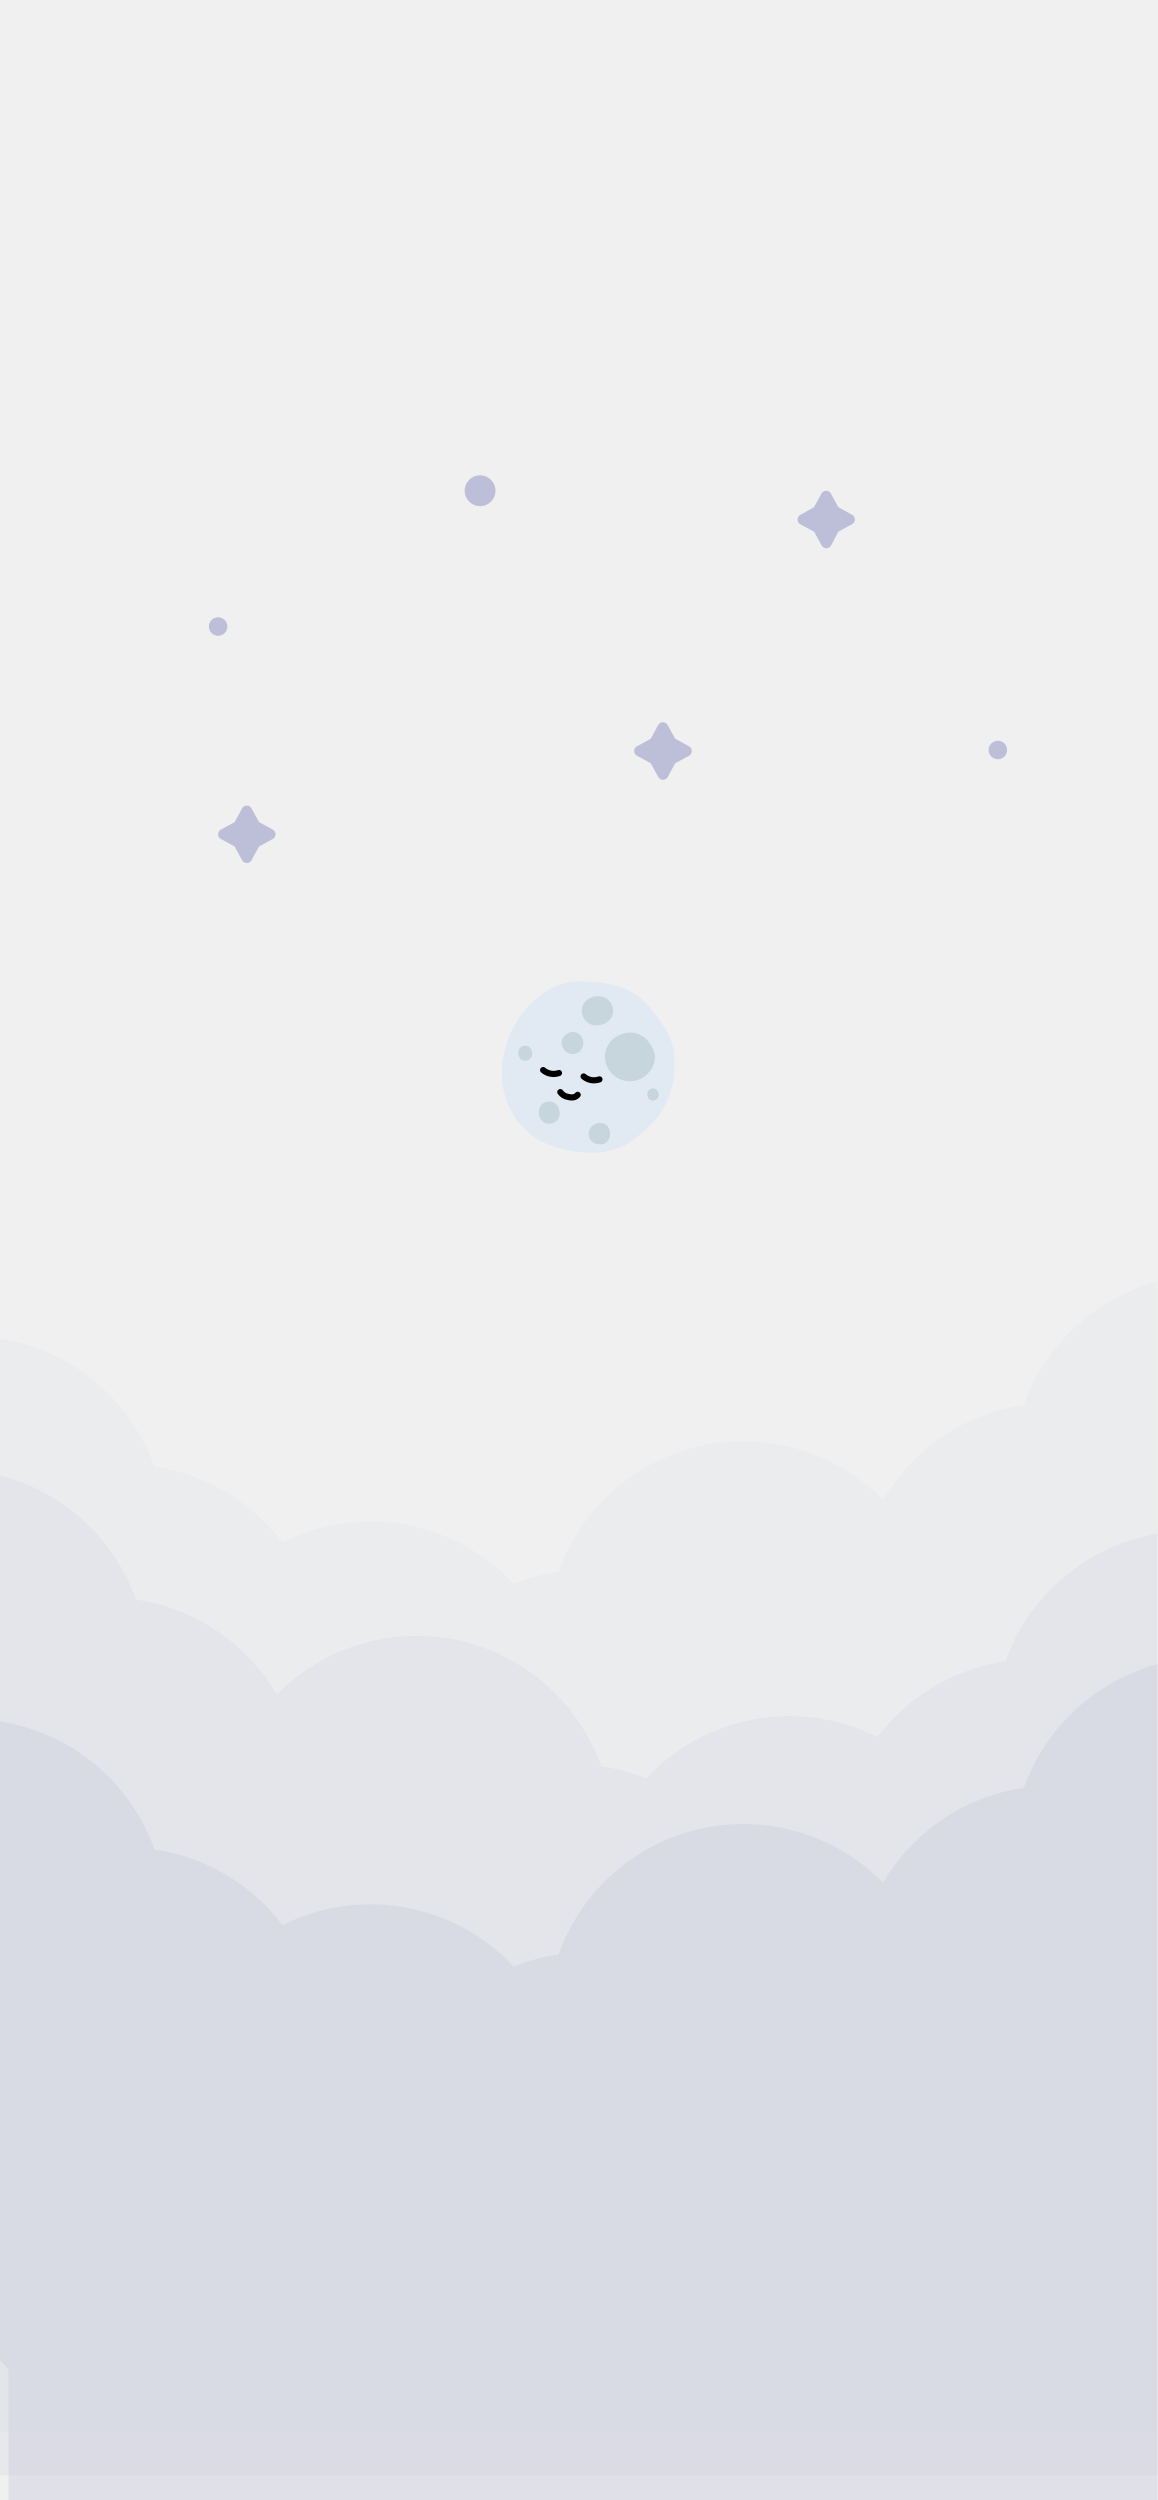
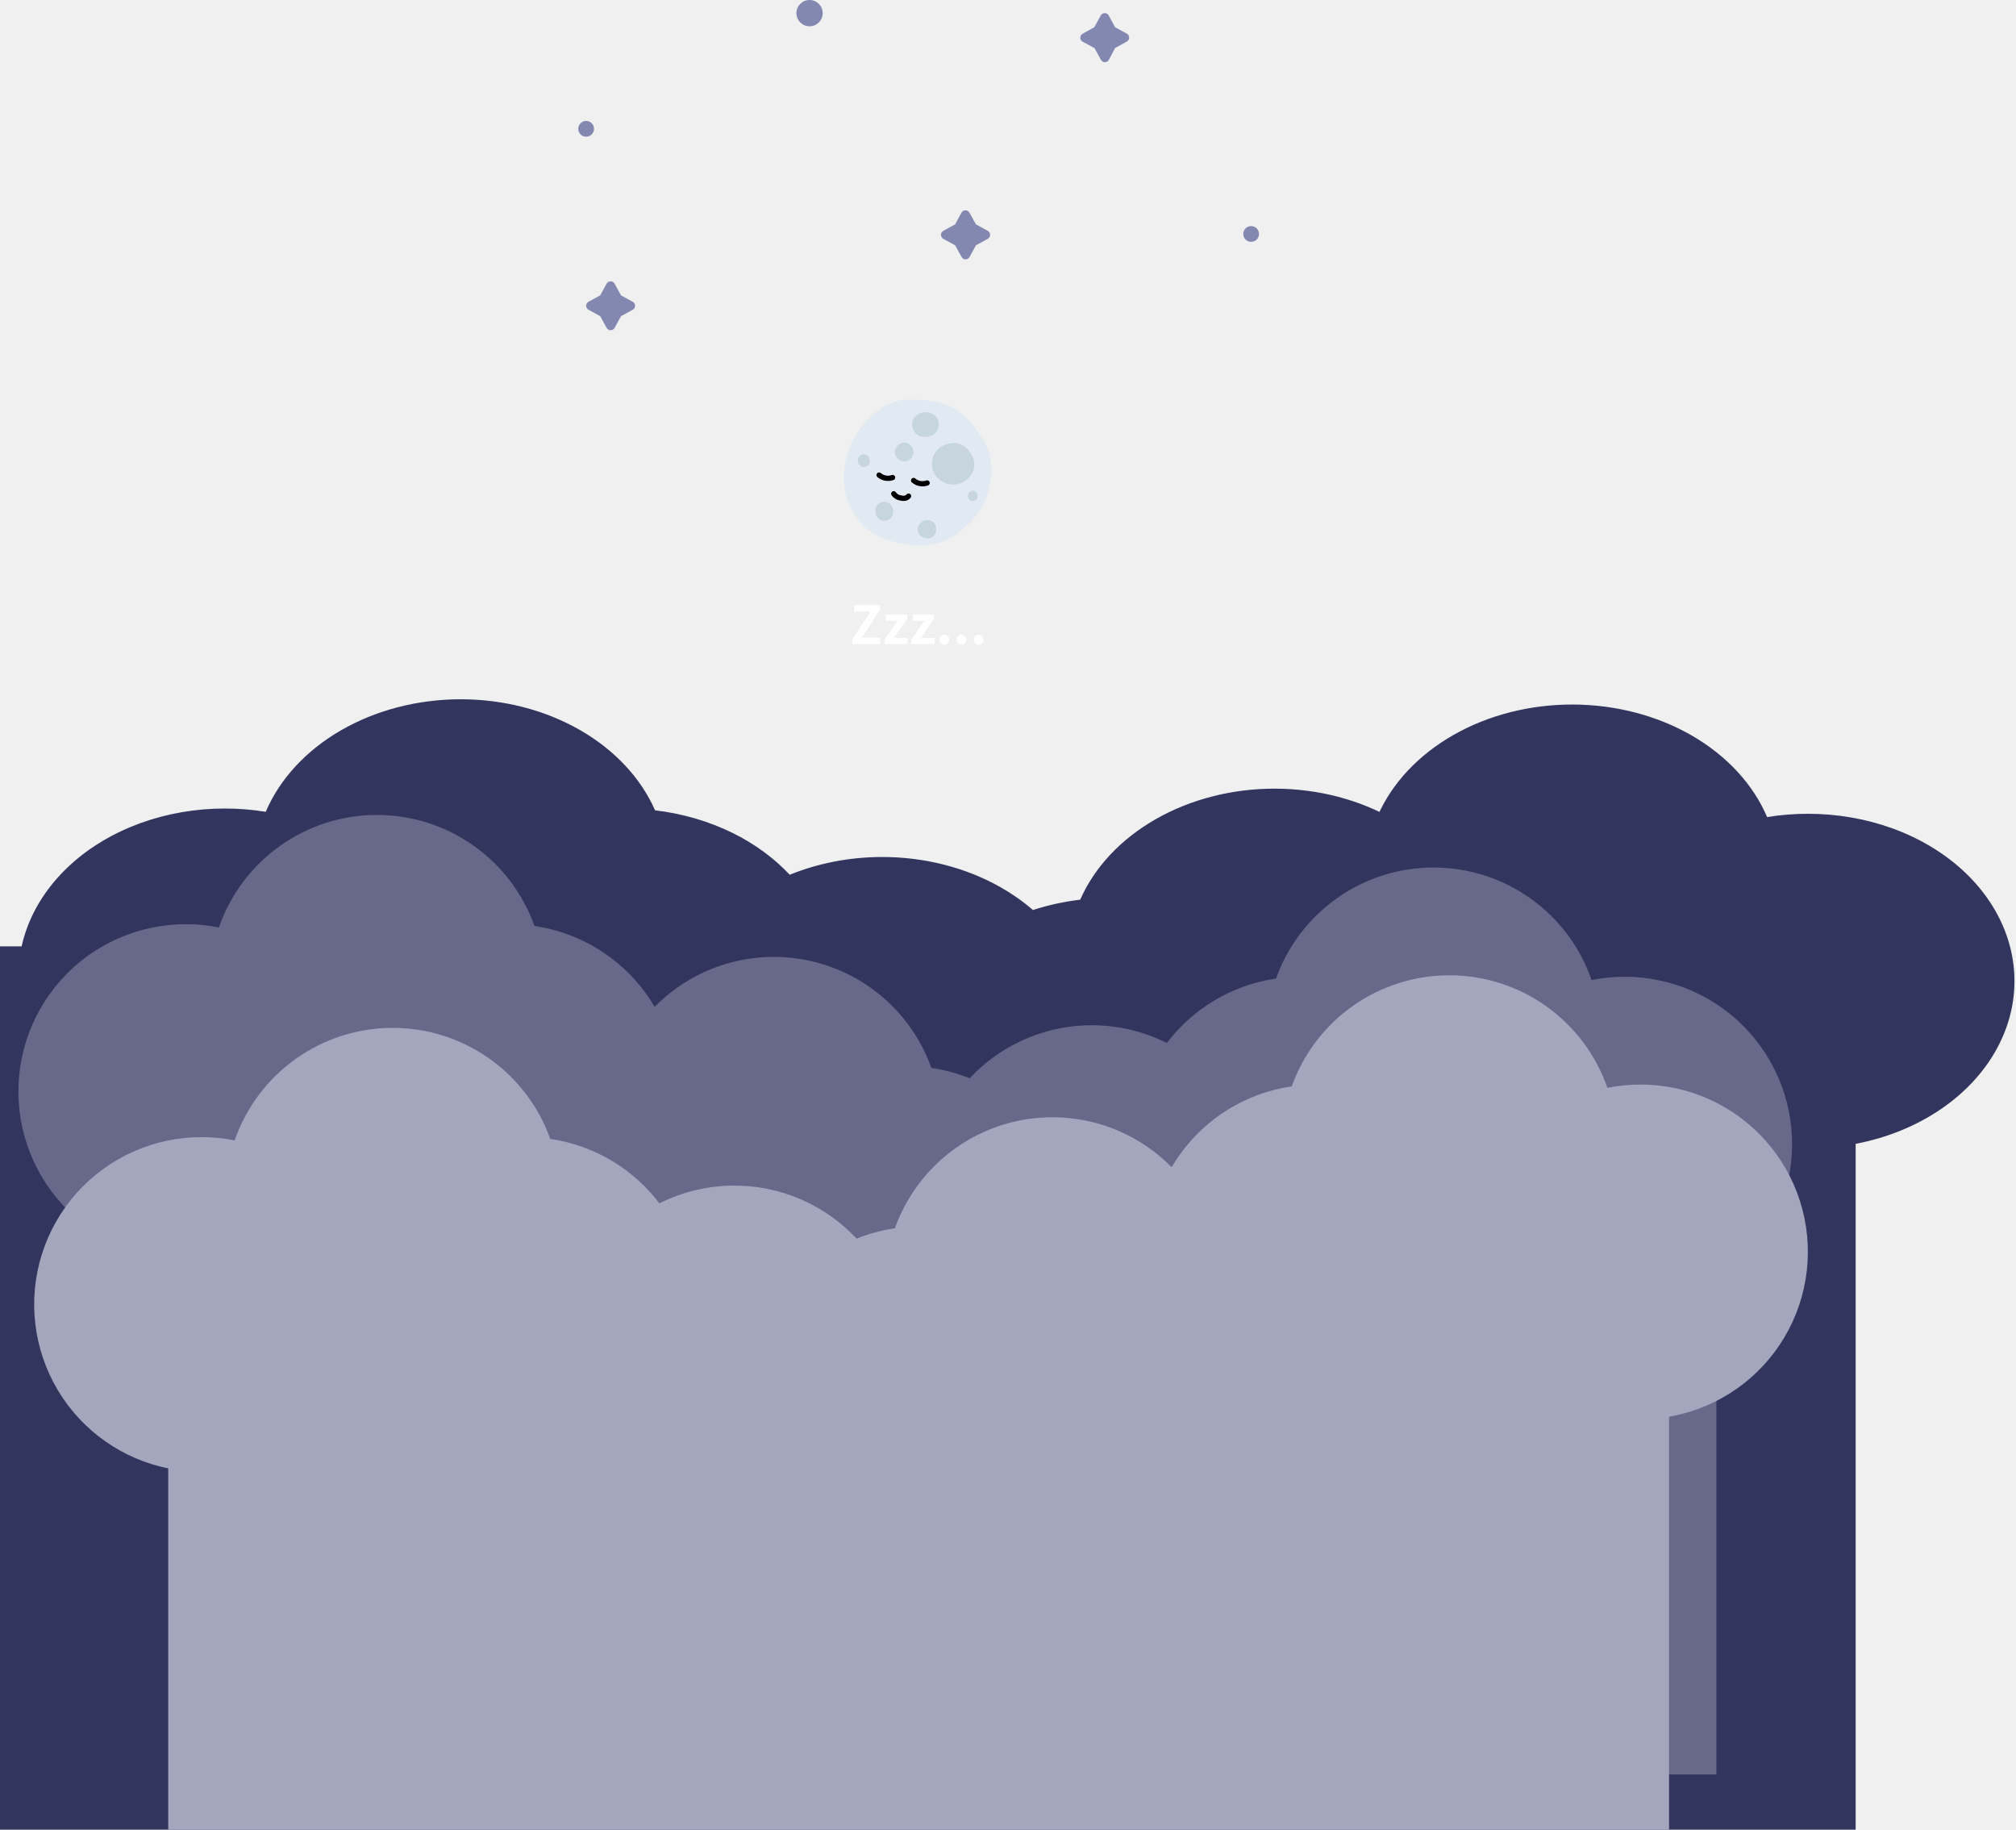
- <svg xmlns="http://www.w3.org/2000/svg" width="375" height="810" viewBox="0 0 375 810" fill="none">
-   <mask id="mask0_602_10821" style="mask-type:alpha" maskUnits="userSpaceOnUse" x="0" y="0" width="375" height="810">
-     <rect width="375" height="810" fill="#C4C4C4" />
-   </mask>
-   <g mask="url(#mask0_602_10821)">
- </g>
-   <mask id="mask1_602_10821" style="mask-type:alpha" maskUnits="userSpaceOnUse" x="0" y="73" width="375" height="737">
-     <path d="M0 73.5H375V810H0V73.5Z" fill="#C4C4C4" />
-   </mask>
-   <g mask="url(#mask1_602_10821)">
-     <g opacity="0.4">
-       <path d="M-82.421 598.562C-78.196 598.56 -73.982 598.979 -69.84 599.812C-65.533 587.359 -57.472 576.553 -46.77 568.884C-36.069 561.215 -23.253 557.063 -10.095 557.001C3.065 556.938 15.918 560.968 26.692 568.535C37.467 576.101 45.629 586.831 50.054 599.242C58.494 600.473 66.6 603.394 73.889 607.829C81.179 612.264 87.502 618.124 92.482 625.058C97.462 631.993 100.997 639.86 102.877 648.192C104.757 656.523 104.942 665.149 103.423 673.554C101.904 681.959 98.71 689.972 94.033 697.115C89.356 704.258 83.291 710.385 76.2 715.131C69.108 719.876 61.135 723.144 52.756 724.739C44.377 726.333 35.763 726.222 27.427 724.412C21.375 731.048 14.005 736.344 5.788 739.959C-2.428 743.574 -11.308 745.428 -20.282 745.403C-29.257 745.377 -38.126 743.473 -46.322 739.811C-54.518 736.15 -61.858 730.813 -67.873 724.142C-76.6 726.204 -85.664 726.392 -94.469 724.696C-103.274 722.999 -111.621 719.456 -118.961 714.298C-126.301 709.141 -132.468 702.486 -137.057 694.771C-141.645 687.056 -144.552 678.456 -145.585 669.536C-146.619 660.617 -145.755 651.579 -143.052 643.017C-140.349 634.455 -135.867 626.563 -129.901 619.859C-123.936 613.155 -116.621 607.792 -108.437 604.121C-100.254 600.451 -91.388 598.556 -82.421 598.562Z" fill="#C6C7DB" />
-       <path d="M47.387 658.562C51.612 658.56 55.827 658.979 59.969 659.812C64.276 647.359 72.336 636.553 83.038 628.884C93.74 621.215 106.555 617.063 119.714 617.001C132.873 616.938 145.727 620.968 156.501 628.535C167.275 636.101 175.438 646.831 179.862 659.242C188.303 660.473 196.409 663.394 203.698 667.829C210.987 672.264 217.31 678.124 222.29 685.058C227.271 691.993 230.806 699.86 232.686 708.192C234.565 716.523 234.751 725.149 233.232 733.554C231.712 741.959 228.519 749.972 223.842 757.115C219.165 764.258 213.1 770.385 206.008 775.131C198.917 779.876 190.944 783.144 182.564 784.739C174.185 786.333 165.571 786.222 157.236 784.412C151.184 791.048 143.813 796.344 135.597 799.959C127.381 803.574 118.5 805.428 109.526 805.403C100.552 805.377 91.682 803.473 83.487 799.811C75.291 796.15 67.95 790.813 61.936 784.142C53.209 786.204 44.145 786.392 35.34 784.696C26.535 782.999 18.188 779.456 10.848 774.298C3.508 769.141 -2.659 762.486 -7.248 754.771C-11.837 747.056 -14.743 738.456 -15.777 729.536C-16.81 720.617 -15.947 711.579 -13.244 703.017C-10.541 694.455 -6.059 686.563 -0.093 679.859C5.873 673.155 13.188 667.792 21.371 664.121C29.555 660.451 38.421 658.556 47.387 658.562Z" fill="#C6C7DB" />
-       <path d="M313.451 632.562C309.226 632.56 305.011 632.979 300.869 633.812C296.562 621.359 288.502 610.553 277.8 602.884C267.098 595.215 254.283 591.063 241.124 591.001C227.965 590.938 215.111 594.968 204.337 602.535C193.563 610.101 185.4 620.831 180.975 633.242C172.535 634.473 164.429 637.394 157.14 641.829C149.851 646.264 143.528 652.124 138.547 659.058C133.567 665.993 130.032 673.86 128.152 682.192C126.273 690.523 126.087 699.149 127.606 707.554C129.126 715.959 132.319 723.972 136.996 731.115C141.673 738.258 147.738 744.385 154.83 749.131C161.921 753.876 169.894 757.144 178.273 758.739C186.653 760.333 195.267 760.222 203.602 758.412C209.654 765.048 217.025 770.344 225.241 773.959C233.457 777.574 242.338 779.428 251.312 779.403C260.286 779.377 269.156 777.473 277.351 773.811C285.547 770.15 292.888 764.813 298.902 758.142C307.629 760.204 316.693 760.392 325.498 758.696C334.303 756.999 342.65 753.456 349.99 748.298C357.33 743.141 363.497 736.486 368.086 728.771C372.675 721.056 375.581 712.456 376.615 703.536C377.648 694.617 376.785 685.579 374.082 677.017C371.379 668.455 366.897 660.563 360.931 653.859C354.965 647.155 347.65 641.792 339.467 638.121C331.283 634.451 322.417 632.556 313.451 632.562Z" fill="#C6C7DB" />
-       <path d="M464.229 578.562C460.004 578.56 455.789 578.979 451.647 579.812C447.341 567.359 439.28 556.553 428.578 548.884C417.876 541.215 405.061 537.063 391.902 537.001C378.743 536.938 365.889 540.968 355.115 548.535C344.341 556.101 336.178 566.831 331.754 579.242C323.314 580.473 315.207 583.394 307.918 587.829C300.629 592.264 294.306 598.124 289.326 605.058C284.346 611.993 280.81 619.86 278.931 628.192C277.051 636.523 276.865 645.149 278.385 653.554C279.904 661.959 283.097 669.972 287.774 677.115C292.451 684.258 298.516 690.385 305.608 695.131C312.699 699.876 320.672 703.144 329.052 704.739C337.431 706.333 346.045 706.222 354.38 704.412C360.432 711.048 367.803 716.344 376.019 719.959C384.236 723.574 393.116 725.428 402.09 725.403C411.064 725.377 419.934 723.473 428.13 719.811C436.325 716.15 443.666 710.813 449.68 704.142C458.407 706.204 467.471 706.392 476.276 704.696C485.081 702.999 493.428 699.456 500.768 694.298C508.108 689.141 514.275 682.486 518.864 674.771C523.453 667.056 526.36 658.456 527.393 649.536C528.426 640.617 527.563 631.579 524.86 623.017C522.157 614.455 517.675 606.563 511.709 599.859C505.743 593.155 498.428 587.792 490.245 584.121C482.062 580.451 473.195 578.556 464.229 578.562Z" fill="#C6C7DB" />
-       <rect x="2.772" y="651" width="374.449" height="159" fill="#C6C7DB" />
-     </g>
-     <g opacity="0.2">
-       <path d="M458.238 537.562C454.013 537.56 449.798 537.979 445.656 538.812C441.349 526.359 433.289 515.553 422.587 507.884C411.885 500.215 399.07 496.063 385.911 496.001C372.752 495.938 359.898 499.968 349.124 507.535C338.35 515.101 330.187 525.831 325.763 538.242C317.322 539.473 309.216 542.394 301.927 546.829C294.638 551.264 288.315 557.124 283.335 564.058C278.354 570.993 274.819 578.86 272.939 587.192C271.06 595.523 270.874 604.149 272.393 612.554C273.913 620.959 277.106 628.972 281.783 636.115C286.46 643.258 292.525 649.385 299.617 654.131C306.708 658.876 314.681 662.144 323.061 663.739C331.44 665.333 340.054 665.222 348.389 663.412C354.441 670.048 361.812 675.344 370.028 678.959C378.244 682.574 387.125 684.428 396.099 684.403C405.073 684.377 413.943 682.473 422.138 678.811C430.334 675.15 437.675 669.813 443.689 663.142C452.416 665.204 461.48 665.392 470.285 663.696C479.09 661.999 487.437 658.456 494.777 653.298C502.117 648.141 508.284 641.486 512.873 633.771C517.462 626.056 520.368 617.456 521.402 608.536C522.435 599.617 521.572 590.579 518.869 582.017C516.166 573.455 511.684 565.563 505.718 558.859C499.752 552.155 492.437 546.792 484.254 543.121C476.07 539.451 467.204 537.556 458.238 537.562Z" fill="#C6C7DB" />
-       <path d="M328.429 597.562C324.204 597.56 319.99 597.979 315.848 598.812C311.541 586.359 303.48 575.553 292.778 567.884C282.076 560.215 269.261 556.063 256.102 556.001C242.943 555.938 230.089 559.968 219.315 567.535C208.541 575.101 200.378 585.831 195.954 598.242C187.514 599.473 179.408 602.394 172.118 606.829C164.829 611.264 158.506 617.124 153.526 624.058C148.546 630.993 145.011 638.86 143.131 647.192C141.251 655.523 141.065 664.149 142.585 672.554C144.104 680.959 147.298 688.972 151.975 696.115C156.652 703.258 162.717 709.385 169.808 714.131C176.9 718.876 184.873 722.144 193.252 723.739C201.631 725.333 210.245 725.222 218.581 723.412C224.632 730.048 232.003 735.344 240.219 738.959C248.436 742.574 257.316 744.428 266.29 744.403C275.264 744.377 284.134 742.473 292.33 738.811C300.526 735.15 307.866 729.813 313.88 723.142C322.607 725.204 331.671 725.392 340.476 723.696C349.281 721.999 357.628 718.456 364.968 713.298C372.308 708.141 378.476 701.486 383.064 693.771C387.653 686.056 390.56 677.456 391.593 668.536C392.627 659.617 391.763 650.579 389.06 642.017C386.357 633.455 381.875 625.563 375.909 618.859C369.943 612.155 362.628 606.792 354.445 603.121C346.262 599.451 337.396 597.556 328.429 597.562Z" fill="#C6C7DB" />
-       <path d="M62.366 571.562C66.591 571.56 70.805 571.979 74.947 572.812C79.254 560.359 87.315 549.553 98.017 541.884C108.719 534.215 121.534 530.063 134.693 530.001C147.852 529.938 160.706 533.968 171.48 541.535C182.254 549.101 190.416 559.831 194.841 572.242C203.281 573.473 211.387 576.394 218.677 580.829C225.966 585.264 232.289 591.124 237.269 598.058C242.249 604.993 245.784 612.86 247.664 621.192C249.544 629.523 249.73 638.149 248.21 646.554C246.691 654.959 243.497 662.972 238.82 670.115C234.143 677.258 228.078 683.385 220.987 688.131C213.895 692.876 205.922 696.144 197.543 697.739C189.164 699.333 180.55 699.222 172.214 697.412C166.162 704.048 158.792 709.344 150.576 712.959C142.359 716.574 133.479 718.428 124.505 718.403C115.531 718.377 106.661 716.473 98.465 712.811C90.269 709.15 82.929 703.813 76.915 697.142C68.188 699.204 59.124 699.392 50.319 697.696C41.514 695.999 33.167 692.456 25.826 687.298C18.486 682.141 12.319 675.486 7.731 667.771C3.142 660.056 0.235 651.456 -0.798 642.536C-1.832 633.617 -0.968 624.579 1.735 616.017C4.438 607.455 8.92 599.563 14.886 592.859C20.852 586.155 28.166 580.792 36.35 577.121C44.533 573.451 53.399 571.556 62.366 571.562Z" fill="#C6C7DB" />
-       <path d="M-88.412 517.562C-84.188 517.56 -79.973 517.979 -75.831 518.812C-71.524 506.359 -63.464 495.553 -52.762 487.884C-42.06 480.215 -29.245 476.063 -16.086 476.001C-2.927 475.938 9.927 479.968 20.701 487.535C31.475 495.101 39.638 505.831 44.063 518.242C52.503 519.473 60.609 522.394 67.898 526.829C75.187 531.264 81.51 537.124 86.491 544.058C91.471 550.993 95.006 558.86 96.886 567.192C98.766 575.523 98.951 584.149 97.432 592.554C95.912 600.959 92.719 608.972 88.042 616.115C83.365 623.258 77.3 629.385 70.208 634.131C63.117 638.876 55.144 642.144 46.765 643.739C38.386 645.333 29.771 645.222 21.436 643.412C15.384 650.048 8.013 655.344 -0.203 658.959C-8.419 662.574 -17.299 664.428 -26.274 664.403C-35.248 664.377 -44.117 662.473 -52.313 658.811C-60.509 655.15 -67.85 649.813 -73.864 643.142C-82.591 645.204 -91.655 645.392 -100.46 643.696C-109.265 641.999 -117.612 638.456 -124.952 633.298C-132.292 628.141 -138.459 621.486 -143.048 613.771C-147.637 606.056 -150.543 597.456 -151.577 588.536C-152.61 579.617 -151.747 570.579 -149.044 562.017C-146.34 553.455 -141.859 545.563 -135.893 538.859C-129.927 532.155 -122.612 526.792 -114.429 523.121C-106.245 519.451 -97.379 517.556 -88.412 517.562Z" fill="#C6C7DB" />
-       <rect width="406.402" height="212" transform="matrix(-1 0 0 1 404.997 590)" fill="#C6C7DB" />
-     </g>
-     <g opacity="0.1">
-       <path d="M-82.421 474.562C-78.196 474.56 -73.982 474.979 -69.84 475.812C-65.533 463.359 -57.472 452.553 -46.77 444.884C-36.069 437.215 -23.253 433.063 -10.095 433.001C3.065 432.938 15.918 436.968 26.692 444.535C37.467 452.101 45.629 462.831 50.054 475.242C58.494 476.473 66.6 479.394 73.889 483.829C81.179 488.264 87.502 494.124 92.482 501.058C97.462 507.993 100.997 515.86 102.877 524.192C104.757 532.523 104.942 541.149 103.423 549.554C101.904 557.959 98.71 565.972 94.033 573.115C89.356 580.258 83.291 586.385 76.2 591.131C69.108 595.876 61.135 599.144 52.756 600.739C44.377 602.333 35.763 602.222 27.427 600.412C21.375 607.048 14.005 612.344 5.788 615.959C-2.428 619.574 -11.308 621.428 -20.282 621.403C-29.257 621.377 -38.126 619.473 -46.322 615.811C-54.518 612.15 -61.858 606.813 -67.873 600.142C-76.6 602.204 -85.664 602.392 -94.469 600.696C-103.274 598.999 -111.621 595.456 -118.961 590.298C-126.301 585.141 -132.468 578.486 -137.057 570.771C-141.645 563.056 -144.552 554.456 -145.585 545.536C-146.619 536.617 -145.755 527.579 -143.052 519.017C-140.349 510.455 -135.867 502.563 -129.901 495.859C-123.936 489.155 -116.621 483.792 -108.437 480.121C-100.254 476.451 -91.388 474.556 -82.421 474.562Z" fill="#C6C7DB" />
-       <path d="M47.387 534.562C51.612 534.56 55.827 534.979 59.969 535.812C64.276 523.359 72.336 512.553 83.038 504.884C93.74 497.215 106.555 493.063 119.714 493.001C132.873 492.938 145.727 496.968 156.501 504.535C167.275 512.101 175.438 522.831 179.862 535.242C188.303 536.473 196.409 539.394 203.698 543.829C210.987 548.264 217.31 554.124 222.29 561.058C227.271 567.993 230.806 575.86 232.686 584.192C234.565 592.523 234.751 601.149 233.232 609.554C231.712 617.959 228.519 625.972 223.842 633.115C219.165 640.258 213.1 646.385 206.008 651.131C198.917 655.876 190.944 659.144 182.564 660.739C174.185 662.333 165.571 662.222 157.236 660.412C151.184 667.048 143.813 672.344 135.597 675.959C127.381 679.574 118.5 681.428 109.526 681.403C100.552 681.377 91.682 679.473 83.487 675.811C75.291 672.15 67.95 666.813 61.936 660.142C53.209 662.204 44.145 662.392 35.34 660.696C26.535 658.999 18.188 655.456 10.848 650.298C3.508 645.141 -2.659 638.486 -7.248 630.771C-11.837 623.056 -14.743 614.456 -15.777 605.536C-16.81 596.617 -15.947 587.579 -13.244 579.017C-10.541 570.455 -6.059 562.563 -0.093 555.859C5.873 549.155 13.188 543.792 21.371 540.121C29.555 536.451 38.421 534.556 47.387 534.562Z" fill="#C6C7DB" />
-       <path d="M313.451 508.562C309.226 508.56 305.011 508.979 300.869 509.812C296.562 497.359 288.502 486.553 277.8 478.884C267.098 471.215 254.283 467.063 241.124 467.001C227.965 466.938 215.111 470.968 204.337 478.535C193.563 486.101 185.4 496.831 180.975 509.242C172.535 510.473 164.429 513.394 157.14 517.829C149.851 522.264 143.528 528.124 138.547 535.058C133.567 541.993 130.032 549.86 128.152 558.192C126.273 566.523 126.087 575.149 127.606 583.554C129.126 591.959 132.319 599.972 136.996 607.115C141.673 614.258 147.738 620.385 154.83 625.131C161.921 629.876 169.894 633.144 178.273 634.739C186.653 636.333 195.267 636.222 203.602 634.412C209.654 641.048 217.025 646.344 225.241 649.959C233.457 653.574 242.338 655.428 251.312 655.403C260.286 655.377 269.156 653.473 277.351 649.811C285.547 646.15 292.888 640.813 298.902 634.142C307.629 636.204 316.693 636.392 325.498 634.696C334.303 632.999 342.65 629.456 349.99 624.298C357.33 619.141 363.497 612.486 368.086 604.771C372.675 597.056 375.581 588.456 376.615 579.536C377.648 570.617 376.785 561.579 374.082 553.017C371.379 544.455 366.897 536.563 360.931 529.859C354.965 523.155 347.65 517.792 339.467 514.121C331.283 510.451 322.417 508.556 313.451 508.562Z" fill="#C6C7DB" />
-       <path d="M464.229 454.562C460.004 454.56 455.789 454.979 451.647 455.812C447.341 443.359 439.28 432.553 428.578 424.884C417.876 417.215 405.061 413.063 391.902 413.001C378.743 412.938 365.889 416.968 355.115 424.535C344.341 432.101 336.178 442.831 331.754 455.242C323.314 456.473 315.207 459.394 307.918 463.829C300.629 468.264 294.306 474.124 289.326 481.058C284.346 487.993 280.81 495.86 278.931 504.192C277.051 512.523 276.865 521.149 278.385 529.554C279.904 537.959 283.097 545.972 287.774 553.115C292.451 560.258 298.516 566.385 305.608 571.131C312.699 575.876 320.672 579.144 329.052 580.739C337.431 582.333 346.045 582.222 354.38 580.412C360.432 587.048 367.803 592.344 376.019 595.959C384.236 599.574 393.116 601.428 402.09 601.403C411.064 601.377 419.934 599.473 428.13 595.811C436.325 592.15 443.666 586.813 449.68 580.142C458.407 582.204 467.471 582.392 476.276 580.696C485.081 578.999 493.428 575.456 500.768 570.298C508.108 565.141 514.275 558.486 518.864 550.771C523.453 543.056 526.36 534.456 527.393 525.536C528.426 516.617 527.563 507.579 524.86 499.017C522.157 490.455 517.675 482.563 511.709 475.859C505.743 469.155 498.428 463.792 490.245 460.121C482.062 456.451 473.195 454.556 464.229 454.562Z" fill="#C6C7DB" />
-       <rect x="-29.181" y="527" width="406.402" height="261" fill="#C6C7DB" />
-     </g>
-     <path opacity="0.6" d="M76.023 266.358L78.469 261.868C78.621 261.604 78.839 261.385 79.102 261.233C79.365 261.08 79.663 261 79.967 261C80.271 261 80.57 261.08 80.832 261.233C81.096 261.385 81.314 261.604 81.465 261.868L83.921 266.358L88.405 268.808C88.668 268.96 88.887 269.178 89.039 269.442C89.192 269.705 89.272 270.004 89.272 270.308C89.272 270.612 89.192 270.911 89.039 271.175C88.887 271.438 88.668 271.656 88.405 271.808L83.921 274.268L81.465 278.748C81.314 279.012 81.096 279.231 80.832 279.384C80.57 279.536 80.271 279.616 79.967 279.616C79.663 279.616 79.365 279.536 79.102 279.384C78.839 279.231 78.621 279.012 78.469 278.748L76.023 274.268L71.54 271.808C71.276 271.656 71.057 271.438 70.905 271.175C70.753 270.911 70.673 270.612 70.673 270.308C70.673 270.004 70.753 269.705 70.905 269.442C71.057 269.178 71.276 268.96 71.54 268.808L76.023 266.358Z" fill="#999EC6" />
-     <path opacity="0.6" d="M70.672 206C72.327 206 73.668 204.657 73.668 203C73.668 201.343 72.327 200 70.672 200C69.018 200 67.677 201.343 67.677 203C67.677 204.657 69.018 206 70.672 206Z" fill="#999EC6" />
-     <path opacity="0.6" d="M155.547 164C158.305 164 160.54 161.761 160.54 159C160.54 156.239 158.305 154 155.547 154C152.79 154 150.555 156.239 150.555 159C150.555 161.761 152.79 164 155.547 164Z" fill="#999EC6" />
-     <path opacity="0.6" d="M263.727 164.348L266.183 159.868C266.334 159.604 266.553 159.385 266.816 159.233C267.079 159.08 267.377 159 267.681 159C267.985 159 268.283 159.08 268.546 159.233C268.809 159.385 269.027 159.604 269.179 159.868L271.625 164.348L276.108 166.808C276.372 166.96 276.591 167.178 276.743 167.442C276.895 167.705 276.975 168.004 276.975 168.308C276.975 168.612 276.895 168.911 276.743 169.175C276.591 169.438 276.372 169.656 276.108 169.808L271.625 172.258L269.249 176.788C269.097 177.052 268.879 177.271 268.616 177.424C268.353 177.576 268.055 177.656 267.751 177.656C267.447 177.656 267.148 177.576 266.886 177.424C266.623 177.271 266.404 177.052 266.253 176.788L263.797 172.298L259.263 169.848C259 169.696 258.781 169.478 258.629 169.215C258.477 168.951 258.396 168.652 258.396 168.348C258.396 168.044 258.477 167.745 258.629 167.482C258.781 167.218 259 167 259.263 166.848L263.727 164.348Z" fill="#999EC6" />
-     <path opacity="0.6" d="M210.829 239.358L213.285 234.868C213.437 234.604 213.655 234.385 213.918 234.233C214.181 234.08 214.479 234 214.783 234C215.087 234 215.385 234.08 215.648 234.233C215.911 234.385 216.129 234.604 216.281 234.868L218.757 239.358L223.241 241.808C223.513 241.958 223.741 242.179 223.899 242.447C224.058 242.715 224.141 243.021 224.141 243.333C224.141 243.645 224.058 243.951 223.899 244.219C223.741 244.487 223.513 244.708 223.241 244.858L218.757 247.308L216.311 251.798C216.159 252.062 215.941 252.281 215.678 252.434C215.415 252.586 215.117 252.666 214.813 252.666C214.509 252.666 214.211 252.586 213.948 252.434C213.685 252.281 213.467 252.062 213.315 251.798L210.859 247.308L206.375 244.858C206.103 244.708 205.875 244.487 205.717 244.219C205.558 243.951 205.475 243.645 205.475 243.333C205.475 243.021 205.558 242.715 205.717 242.447C205.875 242.179 206.103 241.958 206.375 241.808L210.829 239.358Z" fill="#999EC6" />
-     <path opacity="0.6" d="M323.301 246C324.956 246 326.297 244.657 326.297 243C326.297 241.343 324.956 240 323.301 240C321.647 240 320.306 241.343 320.306 243C320.306 244.657 321.647 246 323.301 246Z" fill="#999EC6" />
-     <g clip-path="url(#clip0_602_10821)">
-       <path d="M196.952 364.864C196.445 364.3 195.76 363.928 195.011 363.807C194.266 363.683 193.5 363.78 192.809 364.086C192.111 364.378 191.521 364.88 191.121 365.523C190.716 366.166 190.535 366.926 190.607 367.682C190.679 368.439 190.999 369.151 191.518 369.707C192.048 370.233 192.719 370.594 193.45 370.746C194.179 370.949 194.952 370.917 195.661 370.653C196.363 370.364 196.942 369.837 197.298 369.166C197.633 368.491 197.776 367.736 197.712 366.985C197.683 366.216 197.418 365.475 196.952 364.864V364.864Z" fill="#C7D5DD" />
-       <path d="M211.501 327.491C204.75 318.473 194.952 318 186.597 318C181.365 318 174.867 321.575 169.896 327.491C165.622 332.745 163.081 339.197 162.621 345.958C162.367 349.672 162.913 353.397 164.224 356.881C165.534 360.365 167.578 363.526 170.217 366.148C175.457 371.498 186.462 374.144 194.201 373.341C201.467 372.589 204.64 370.18 209.712 365.532C212.471 363.074 214.68 360.059 216.193 356.686C217.705 353.312 218.488 349.656 218.488 345.958C218.455 338.875 218.455 336.779 211.501 327.491ZM188.715 326.071C189.088 324.955 189.873 324.023 190.909 323.468C191.955 322.878 193.16 322.635 194.352 322.775C195.35 322.849 196.298 323.241 197.058 323.893C197.817 324.546 198.348 325.424 198.572 326.401C198.739 327.025 198.765 327.679 198.649 328.315C198.532 328.951 198.275 329.553 197.897 330.077C197.202 331.002 196.219 331.668 195.104 331.97C193.959 332.338 192.729 332.338 191.584 331.97C190.465 331.547 189.555 330.7 189.053 329.612C188.509 328.511 188.383 327.25 188.698 326.063L188.715 326.071ZM182.107 336.864C182.398 336.182 182.863 335.588 183.456 335.143C184.049 334.698 184.748 334.417 185.483 334.328C186.244 334.333 186.982 334.595 187.576 335.072C188.027 335.413 188.393 335.855 188.644 336.361C188.896 336.868 189.027 337.426 189.027 337.992C189.027 338.558 188.896 339.116 188.644 339.623C188.393 340.13 188.027 340.571 187.576 340.912C186.978 341.373 186.246 341.625 185.491 341.631C184.728 341.632 183.985 341.386 183.373 340.929C182.785 340.478 182.351 339.855 182.133 339.146C181.894 338.405 181.886 337.61 182.107 336.864ZM169.499 343.549C168.963 343.371 168.515 342.993 168.25 342.493C167.96 341.98 167.845 341.387 167.921 340.802C167.959 340.323 168.147 339.868 168.46 339.504C168.772 339.139 169.192 338.884 169.66 338.774C169.96 338.694 170.273 338.683 170.579 338.74C170.884 338.797 171.172 338.921 171.423 339.104C171.866 339.439 172.186 339.911 172.335 340.447C172.508 340.997 172.508 341.588 172.335 342.138C172.127 342.673 171.722 343.109 171.204 343.355C170.678 343.626 170.072 343.695 169.499 343.549ZM181.179 361.956C180.874 362.757 180.268 363.406 179.491 363.765C178.704 364.148 177.804 364.232 176.959 364.002C176.16 363.736 175.492 363.174 175.094 362.43C174.676 361.679 174.505 360.816 174.605 359.962C174.663 359.249 174.945 358.573 175.41 358.031C175.876 357.489 176.501 357.109 177.196 356.945C177.643 356.826 178.111 356.808 178.566 356.891C179.021 356.975 179.452 357.157 179.829 357.426C180.488 357.926 180.962 358.631 181.179 359.429C181.441 360.251 181.441 361.135 181.179 361.956ZM197.298 369.166C196.96 369.846 196.396 370.387 195.703 370.695C194.994 370.959 194.22 370.992 193.492 370.788C192.761 370.636 192.09 370.275 191.559 369.749C191.041 369.193 190.721 368.482 190.649 367.725C190.577 366.968 190.758 366.208 191.162 365.565C191.562 364.922 192.152 364.42 192.85 364.129C193.541 363.822 194.307 363.725 195.053 363.85C195.803 363.966 196.489 364.339 196.994 364.906C197.449 365.507 197.71 366.232 197.745 366.985C197.799 367.739 197.644 368.494 197.298 369.166ZM206.581 349.989C204.98 350.513 203.256 350.524 201.65 350.019C200.043 349.514 198.634 348.52 197.618 347.175C196.595 345.844 196.032 344.215 196.015 342.535C195.998 340.859 196.529 339.223 197.525 337.876C198.521 336.529 199.929 335.545 201.534 335.072C203.108 334.445 204.85 334.384 206.465 334.898C208.079 335.413 209.465 336.472 210.387 337.895C211.449 339.195 212.085 340.792 212.21 342.467C212.198 344.161 211.622 345.803 210.573 347.132C209.556 348.453 208.165 349.434 206.581 349.947V349.989ZM212.395 356.463C211.961 356.678 211.462 356.726 210.994 356.598C210.556 356.458 210.188 356.156 209.965 355.753C209.733 355.34 209.638 354.863 209.695 354.392C209.719 353.994 209.871 353.615 210.128 353.31C210.385 353.006 210.733 352.792 211.121 352.702C211.367 352.637 211.625 352.626 211.876 352.671C212.127 352.717 212.365 352.817 212.573 352.964C212.933 353.243 213.194 353.632 213.315 354.071C213.459 354.522 213.459 355.006 213.315 355.457C213.142 355.884 212.813 356.228 212.395 356.421V356.463Z" fill="#E1EAF3" />
-       <path d="M172.335 340.49C172.187 339.954 171.866 339.482 171.424 339.146C171.172 338.963 170.884 338.839 170.579 338.782C170.274 338.725 169.96 338.737 169.66 338.816C169.193 338.926 168.773 339.182 168.46 339.546C168.148 339.911 167.959 340.366 167.921 340.845C167.845 341.429 167.96 342.022 168.251 342.535C168.515 343.035 168.963 343.413 169.5 343.591C170.062 343.746 170.661 343.692 171.187 343.439C171.706 343.193 172.11 342.758 172.318 342.222C172.506 341.661 172.512 341.055 172.335 340.49V340.49Z" fill="#C7D5DD" />
-       <path d="M213.333 354.037C213.211 353.598 212.95 353.209 212.59 352.93C212.382 352.783 212.144 352.683 211.893 352.637C211.643 352.592 211.385 352.603 211.138 352.668C210.751 352.759 210.402 352.972 210.145 353.276C209.888 353.581 209.736 353.961 209.712 354.359C209.656 354.829 209.75 355.306 209.982 355.719C210.206 356.122 210.574 356.424 211.012 356.564C211.48 356.692 211.978 356.644 212.413 356.429C212.84 356.23 213.173 355.872 213.341 355.432C213.484 354.978 213.481 354.49 213.333 354.037V354.037Z" fill="#C7D5DD" />
-       <path d="M179.812 357.426C179.436 357.157 179.004 356.974 178.549 356.891C178.094 356.808 177.626 356.826 177.179 356.945C176.484 357.108 175.859 357.489 175.393 358.031C174.928 358.573 174.646 359.249 174.588 359.962C174.488 360.815 174.66 361.679 175.078 362.43C175.476 363.173 176.143 363.736 176.943 364.002C177.788 364.232 178.687 364.148 179.475 363.765C180.251 363.406 180.857 362.757 181.162 361.956C181.426 361.132 181.426 360.245 181.162 359.421C180.944 358.625 180.469 357.924 179.812 357.426V357.426Z" fill="#C7D5DD" />
-       <path d="M188.859 339.061C189.086 338.339 189.083 337.565 188.852 336.844C188.621 336.124 188.172 335.493 187.568 335.038C186.974 334.561 186.236 334.299 185.475 334.294C184.74 334.383 184.04 334.664 183.448 335.109C182.855 335.554 182.39 336.148 182.099 336.83C181.898 337.569 181.922 338.352 182.167 339.078C182.385 339.787 182.819 340.41 183.407 340.861C184.019 341.318 184.762 341.565 185.526 341.563C186.28 341.557 187.012 341.305 187.61 340.844C188.195 340.389 188.631 339.768 188.859 339.061Z" fill="#C7D5DD" />
-       <path d="M191.551 331.979C192.695 332.346 193.925 332.346 195.07 331.979C196.185 331.676 197.168 331.01 197.863 330.086C198.241 329.561 198.498 328.96 198.615 328.324C198.732 327.688 198.705 327.034 198.538 326.409C198.314 325.433 197.783 324.554 197.024 323.901C196.264 323.249 195.316 322.857 194.319 322.783C193.127 322.643 191.921 322.886 190.876 323.476C189.839 324.031 189.054 324.963 188.681 326.08C188.356 327.266 188.473 328.531 189.01 329.638C189.519 330.721 190.431 331.561 191.551 331.979V331.979Z" fill="#C7D5DD" />
-       <path d="M210.387 337.895C209.471 336.461 208.084 335.391 206.466 334.868C204.848 334.345 203.098 334.402 201.518 335.03C199.912 335.503 198.504 336.487 197.508 337.834C196.512 339.181 195.982 340.817 195.998 342.493C196.015 344.173 196.578 345.802 197.602 347.133C198.618 348.481 200.03 349.478 201.641 349.983C203.251 350.487 204.978 350.475 206.581 349.947C208.168 349.427 209.56 348.437 210.573 347.107C211.622 345.778 212.198 344.136 212.21 342.442C212.08 340.776 211.444 339.189 210.387 337.895V337.895Z" fill="#C7D5DD" />
-     </g>
-     <path d="M181.103 347.654C180.241 347.965 179.313 348.041 178.412 347.875C177.511 347.709 176.67 347.307 175.975 346.709" stroke="black" stroke-width="2" stroke-linecap="round" stroke-linejoin="round" />
-     <path d="M194.218 349.719C193.356 350.03 192.427 350.106 191.526 349.94C190.625 349.774 189.784 349.371 189.089 348.774" stroke="black" stroke-width="2" stroke-linecap="round" stroke-linejoin="round" />
-     <path d="M187.167 354.724C186.796 355.179 186.264 355.474 185.681 355.547C185.133 355.605 184.578 355.558 184.048 355.407C183.546 355.326 183.066 355.147 182.636 354.878C182.205 354.609 181.832 354.256 181.54 353.84" stroke="black" stroke-width="2" stroke-linecap="round" stroke-linejoin="round" />
+ <svg xmlns="http://www.w3.org/2000/svg" width="767" height="696" viewBox="0 0 767 696" fill="none">
+   <g clip-path="url(#clip0_795_15594)">
+     <path d="M355.466 198.864C354.957 198.3 354.271 197.928 353.522 197.807C352.775 197.683 352.008 197.78 351.316 198.086C350.617 198.378 350.026 198.88 349.626 199.523C349.22 200.166 349.039 200.926 349.111 201.682C349.183 202.439 349.504 203.151 350.023 203.707C350.554 204.233 351.226 204.594 351.958 204.746C352.688 204.949 353.463 204.917 354.173 204.653C354.876 204.364 355.456 203.837 355.812 203.166C356.148 202.491 356.291 201.736 356.226 200.985C356.198 200.216 355.932 199.475 355.466 198.864Z" fill="#C7D5DD" />
+     <path d="M370.036 161.491C363.274 152.473 353.462 152 345.095 152C339.855 152 333.348 155.575 328.37 161.491C324.09 166.745 321.544 173.197 321.084 179.958C320.829 183.672 321.377 187.397 322.689 190.881C324.002 194.365 326.049 197.526 328.691 200.148C333.939 205.498 344.96 208.144 352.71 207.341C359.987 206.589 363.165 204.18 368.244 199.532C371.008 197.074 373.22 194.059 374.734 190.686C376.249 187.312 377.033 183.656 377.034 179.958C377 172.875 377 170.779 370.036 161.491ZM347.217 160.071C347.589 158.955 348.376 158.023 349.414 157.468C350.461 156.878 351.668 156.635 352.862 156.775C353.861 156.849 354.811 157.241 355.571 157.893C356.332 158.546 356.863 159.424 357.088 160.401C357.255 161.025 357.282 161.679 357.165 162.315C357.048 162.951 356.791 163.553 356.412 164.077C355.716 165.002 354.731 165.668 353.614 165.97C352.468 166.338 351.236 166.338 350.09 165.97C348.968 165.547 348.058 164.7 347.555 163.612C347.01 162.511 346.884 161.25 347.2 160.063L347.217 160.071ZM340.599 170.864C340.89 170.182 341.356 169.588 341.95 169.143C342.543 168.698 343.243 168.417 343.98 168.328C344.742 168.333 345.481 168.595 346.076 169.072C346.527 169.413 346.894 169.855 347.146 170.361C347.398 170.868 347.529 171.426 347.529 171.992C347.529 172.558 347.398 173.116 347.146 173.623C346.894 174.13 346.527 174.571 346.076 174.912C345.477 175.373 344.744 175.625 343.988 175.631C343.224 175.632 342.479 175.386 341.867 174.929C341.278 174.478 340.843 173.855 340.624 173.146C340.386 172.405 340.377 171.61 340.599 170.864ZM327.972 177.549C327.435 177.371 326.987 176.993 326.722 176.493C326.431 175.98 326.315 175.387 326.392 174.802C326.429 174.323 326.618 173.868 326.931 173.504C327.244 173.139 327.665 172.884 328.133 172.774C328.433 172.694 328.748 172.683 329.053 172.74C329.359 172.797 329.648 172.921 329.899 173.104C330.343 173.439 330.663 173.911 330.812 174.447C330.985 174.997 330.985 175.588 330.812 176.138C330.604 176.673 330.199 177.109 329.68 177.355C329.153 177.626 328.546 177.695 327.972 177.549ZM339.669 195.956C339.364 196.757 338.757 197.406 337.979 197.765C337.19 198.148 336.289 198.232 335.444 198.002C334.643 197.736 333.974 197.174 333.576 196.43C333.157 195.679 332.986 194.816 333.086 193.962C333.143 193.249 333.426 192.573 333.892 192.031C334.358 191.489 334.984 191.109 335.68 190.945C336.128 190.826 336.597 190.808 337.052 190.891C337.508 190.975 337.94 191.157 338.317 191.426C338.977 191.926 339.452 192.631 339.669 193.429C339.931 194.251 339.931 195.135 339.669 195.956ZM355.812 203.166C355.474 203.846 354.909 204.387 354.214 204.695C353.505 204.959 352.73 204.992 352 204.788C351.268 204.636 350.596 204.275 350.065 203.749C349.545 203.193 349.225 202.482 349.153 201.725C349.081 200.968 349.262 200.208 349.667 199.565C350.068 198.922 350.659 198.42 351.358 198.129C352.05 197.822 352.817 197.725 353.564 197.85C354.314 197.966 355.001 198.339 355.507 198.906C355.963 199.507 356.225 200.232 356.26 200.985C356.314 201.739 356.159 202.494 355.812 203.166ZM365.108 183.989C363.506 184.513 361.779 184.524 360.17 184.019C358.561 183.514 357.15 182.52 356.133 181.175C355.108 179.844 354.544 178.215 354.527 176.535C354.511 174.859 355.041 173.223 356.039 171.876C357.037 170.529 358.446 169.545 360.054 169.072C361.631 168.445 363.376 168.384 364.992 168.898C366.609 169.413 367.997 170.472 368.92 171.895C369.984 173.195 370.621 174.792 370.746 176.467C370.734 178.162 370.157 179.803 369.106 181.132C368.088 182.453 366.695 183.434 365.108 183.947V183.989ZM370.932 190.463C370.496 190.678 369.997 190.726 369.529 190.598C369.09 190.458 368.721 190.156 368.498 189.753C368.265 189.34 368.17 188.863 368.227 188.392C368.251 187.994 368.403 187.615 368.661 187.31C368.918 187.006 369.267 186.792 369.655 186.702C369.902 186.637 370.16 186.626 370.411 186.671C370.663 186.717 370.901 186.817 371.109 186.964C371.47 187.243 371.731 187.632 371.853 188.071C371.997 188.522 371.997 189.006 371.853 189.457C371.679 189.884 371.35 190.228 370.932 190.421V190.463Z" fill="#E1EAF3" />
+     <path d="M330.812 174.49C330.664 173.954 330.343 173.482 329.9 173.146C329.648 172.963 329.359 172.839 329.053 172.782C328.748 172.725 328.434 172.737 328.133 172.816C327.665 172.926 327.245 173.182 326.932 173.546C326.619 173.911 326.43 174.366 326.392 174.845C326.316 175.429 326.431 176.022 326.722 176.535C326.987 177.035 327.435 177.413 327.973 177.591C328.536 177.746 329.136 177.692 329.663 177.439C330.182 177.193 330.587 176.758 330.795 176.222C330.983 175.661 330.989 175.055 330.812 174.49Z" fill="#C7D5DD" />
+     <path d="M371.87 188.037C371.748 187.598 371.487 187.209 371.126 186.93C370.918 186.783 370.68 186.683 370.428 186.637C370.177 186.592 369.919 186.603 369.672 186.668C369.284 186.759 368.935 186.972 368.678 187.276C368.42 187.581 368.268 187.961 368.244 188.359C368.187 188.829 368.282 189.306 368.514 189.719C368.738 190.122 369.107 190.424 369.546 190.564C370.014 190.692 370.513 190.644 370.949 190.429C371.376 190.23 371.71 189.872 371.878 189.432C372.021 188.978 372.018 188.49 371.87 188.037Z" fill="#C7D5DD" />
+     <path d="M338.3 191.427C337.923 191.157 337.491 190.975 337.036 190.891C336.58 190.808 336.111 190.826 335.663 190.945C334.967 191.109 334.341 191.489 333.875 192.031C333.409 192.573 333.127 193.249 333.069 193.962C332.969 194.816 333.14 195.679 333.559 196.43C333.957 197.174 334.626 197.736 335.427 198.002C336.273 198.232 337.173 198.148 337.962 197.765C338.74 197.406 339.347 196.757 339.653 195.957C339.916 195.132 339.916 194.246 339.653 193.421C339.434 192.625 338.959 191.924 338.3 191.427Z" fill="#C7D5DD" />
+     <path d="M347.36 173.061C347.587 172.339 347.585 171.565 347.353 170.844C347.122 170.124 346.672 169.493 346.067 169.038C345.472 168.561 344.734 168.299 343.971 168.295C343.235 168.383 342.535 168.664 341.941 169.11C341.348 169.555 340.882 170.148 340.591 170.83C340.389 171.57 340.413 172.352 340.658 173.078C340.877 173.787 341.311 174.41 341.901 174.862C342.513 175.319 343.258 175.565 344.022 175.563C344.778 175.558 345.511 175.305 346.11 174.845C346.696 174.389 347.132 173.768 347.36 173.061Z" fill="#C7D5DD" />
+     <path d="M350.057 165.979C351.203 166.346 352.435 166.346 353.581 165.979C354.698 165.676 355.682 165.01 356.378 164.086C356.757 163.562 357.014 162.96 357.131 162.324C357.248 161.688 357.222 161.034 357.054 160.409C356.83 159.433 356.298 158.554 355.538 157.902C354.777 157.249 353.828 156.857 352.829 156.784C351.635 156.643 350.427 156.886 349.38 157.477C348.342 158.032 347.556 158.963 347.183 160.08C346.858 161.266 346.975 162.531 347.513 163.638C348.022 164.721 348.935 165.562 350.057 165.979Z" fill="#C7D5DD" />
+     <path d="M368.921 171.895C368.003 170.461 366.614 169.39 364.994 168.868C363.373 168.345 361.621 168.402 360.038 169.03C358.43 169.503 357.02 170.487 356.022 171.834C355.025 173.181 354.494 174.817 354.511 176.493C354.528 178.173 355.091 179.801 356.116 181.132C357.134 182.481 358.548 183.478 360.161 183.982C361.774 184.487 363.504 184.475 365.109 183.947C366.698 183.427 368.092 182.437 369.106 181.107C370.157 179.778 370.734 178.136 370.746 176.442C370.616 174.775 369.979 173.188 368.921 171.895Z" fill="#C7D5DD" />
  </g>
+   <path d="M339.593 181.654C338.73 181.964 337.8 182.041 336.898 181.875C335.995 181.709 335.153 181.306 334.457 180.709" stroke="black" stroke-width="2" stroke-linecap="round" stroke-linejoin="round" />
+   <path d="M352.727 183.719C351.864 184.029 350.934 184.105 350.031 183.939C349.129 183.773 348.287 183.371 347.591 182.774" stroke="black" stroke-width="2" stroke-linecap="round" stroke-linejoin="round" />
+   <path d="M345.666 188.724C345.294 189.179 344.761 189.474 344.178 189.546C343.629 189.605 343.073 189.557 342.542 189.406C342.04 189.326 341.559 189.146 341.128 188.877C340.697 188.608 340.324 188.255 340.031 187.84" stroke="black" stroke-width="2" stroke-linecap="round" stroke-linejoin="round" />
+   <path d="M324.256 245H334.856V242.52H327.896L334.776 231.96V230.2H324.916V232.66H331.156L324.256 243.22V245ZM336.482 245H345.322V242.68H340.142L345.162 235.38V233.8H337.042V236.12H341.482L336.482 243.42V245ZM346.697 245H355.537V242.68H350.357L355.377 235.38V233.8H347.257V236.12H351.697L346.697 243.42V245ZM359.332 245.28C360.392 245.28 361.172 244.44 361.172 243.36C361.172 242.28 360.392 241.44 359.332 241.44C358.292 241.44 357.512 242.28 357.512 243.36C357.512 244.44 358.292 245.28 359.332 245.28ZM365.836 245.28C366.896 245.28 367.676 244.44 367.676 243.36C367.676 242.28 366.896 241.44 365.836 241.44C364.796 241.44 364.016 242.28 364.016 243.36C364.016 244.44 364.796 245.28 365.836 245.28ZM372.34 245.28C373.4 245.28 374.18 244.44 374.18 243.36C374.18 242.28 373.4 241.44 372.34 241.44C371.3 241.44 370.52 242.28 370.52 243.36C370.52 244.44 371.3 245.28 372.34 245.28Z" fill="white" />
+   <path fill-rule="evenodd" clip-rule="evenodd" d="M101.102 308.812C95.984 307.979 90.778 307.56 85.558 307.562C74.481 307.556 63.527 309.451 53.417 313.121C43.307 316.792 34.27 322.155 26.899 328.859C19.529 335.562 13.992 343.455 10.652 352.017C9.63 354.639 8.82 357.306 8.226 360H0V696H706V360H629.945C623.248 354.62 615.401 350.254 606.772 347.121C596.662 343.451 585.709 341.556 574.631 341.562C569.412 341.56 564.205 341.979 559.088 342.812C553.767 330.359 543.809 319.553 530.587 311.884C517.366 304.215 501.533 300.063 485.276 300.001C469.019 299.938 453.139 303.968 439.829 311.535C426.518 319.101 416.433 329.831 410.967 342.242C404.791 342.971 398.76 344.293 392.997 346.171C389.308 342.973 385.202 340.076 380.732 337.535C367.421 329.968 351.541 325.938 335.284 326.001C323.132 326.047 311.218 328.379 300.453 332.757C294.495 326.389 287.106 320.984 278.67 316.829C269.664 312.394 259.65 309.473 249.222 308.242C243.756 295.831 233.672 285.101 220.361 277.535C207.05 269.968 191.17 265.938 174.913 266.001C158.656 266.063 142.824 270.215 129.602 277.884C116.381 285.553 106.422 296.359 101.102 308.812Z" fill="#32355D" />
+   <path d="M687.854 309.562C682.634 309.56 677.428 309.979 672.31 310.812C666.99 298.359 657.031 287.553 643.81 279.884C630.588 272.215 614.756 268.063 598.499 268.001C582.242 267.938 566.362 271.968 553.051 279.535C539.741 287.101 529.656 297.831 524.19 310.242C513.763 311.473 503.748 314.394 494.743 318.829C485.737 323.264 477.925 329.124 471.773 336.058C465.62 342.993 461.253 350.86 458.93 359.192C456.608 367.523 456.379 376.149 458.256 384.554C460.133 392.959 464.078 400.972 469.856 408.115C475.634 415.258 483.127 421.385 491.888 426.131C500.65 430.876 510.5 434.144 520.852 435.738C531.204 437.333 541.846 437.222 552.143 435.412C559.62 442.048 568.726 447.344 578.877 450.959C589.027 454.574 599.999 456.428 611.085 456.402C622.172 456.377 633.13 454.473 643.256 450.811C653.381 447.15 662.45 441.813 669.88 435.142C680.662 437.204 691.86 437.392 702.738 435.696C713.616 433.999 723.928 430.456 732.996 425.298C742.064 420.141 749.683 413.486 755.352 405.771C761.021 398.056 764.612 389.456 765.889 380.536C767.166 371.617 766.099 362.579 762.76 354.017C759.42 345.455 753.883 337.562 746.513 330.859C739.142 324.155 730.105 318.792 719.995 315.121C709.885 311.451 698.931 309.556 687.854 309.562Z" fill="#32355D" />
+   <path fill-rule="evenodd" clip-rule="evenodd" d="M70.681 351.562C74.912 351.56 79.133 351.979 83.281 352.812C87.594 340.359 95.667 329.553 106.384 321.884C117.102 314.215 129.936 310.063 143.114 310.001C156.293 309.938 169.165 313.968 179.955 321.535C190.745 329.101 198.92 339.831 203.351 352.242C211.804 353.473 219.922 356.394 227.222 360.829C234.522 365.264 240.854 371.124 245.841 378.058C246.992 379.658 248.065 381.307 249.059 383C251.612 380.405 254.395 378.023 257.384 375.884C268.102 368.215 280.936 364.063 294.114 364.001C307.293 363.938 320.165 367.968 330.955 375.535C341.745 383.101 349.92 393.831 354.351 406.242C359.358 406.971 364.247 408.293 368.918 410.172C371.909 406.973 375.238 404.076 378.861 401.535C389.651 393.968 402.524 389.938 415.702 390.001C425.553 390.047 435.211 392.379 443.937 396.757C448.767 390.389 454.756 384.984 461.595 380.829C468.895 376.394 477.013 373.473 485.465 372.242C489.896 359.831 498.071 349.101 508.861 341.535C519.651 333.968 532.524 329.938 545.702 330.001C558.881 330.063 571.715 334.215 582.432 341.884C593.15 349.553 601.222 360.359 605.535 372.812C609.684 371.979 613.904 371.56 618.135 371.562C627.115 371.556 635.994 373.451 644.19 377.121C652.385 380.792 659.711 386.155 665.685 392.859C671.66 399.562 676.149 407.455 678.856 416.017C681.563 424.579 682.427 433.617 681.392 442.536C680.357 451.456 677.447 460.056 672.851 467.771C668.255 475.486 662.079 482.141 654.728 487.298C654.158 487.698 653.582 488.088 653 488.469V675H70V478.839C66.189 478.8 62.379 478.42 58.616 477.696C49.798 475.999 41.439 472.456 34.088 467.298C26.737 462.141 20.561 455.486 15.965 447.771C11.37 440.056 8.459 431.456 7.424 422.536C6.389 413.617 7.254 404.579 9.961 396.017C12.668 387.455 17.156 379.562 23.131 372.859C29.106 366.155 36.431 360.792 44.627 357.121C52.822 353.451 61.701 351.556 70.681 351.562Z" fill="#68698A" />
+   <path fill-rule="evenodd" clip-rule="evenodd" d="M624.135 412.562C619.904 412.56 615.684 412.979 611.535 413.812C607.222 401.359 599.15 390.553 588.432 382.884C577.714 375.215 564.881 371.063 551.702 371.001C538.524 370.938 525.651 374.968 514.861 382.535C504.071 390.101 495.896 400.831 491.465 413.242C483.013 414.473 474.895 417.394 467.595 421.829C460.295 426.264 453.962 432.124 448.975 439.058C447.825 440.658 446.751 442.307 445.757 444C443.204 441.405 440.421 439.023 437.432 436.884C426.715 429.215 413.881 425.063 400.702 425.001C387.524 424.938 374.651 428.968 363.861 436.535C353.071 444.101 344.896 454.831 340.465 467.242C335.459 467.971 330.57 469.293 325.898 471.172C322.907 467.973 319.579 465.076 315.955 462.535C305.165 454.968 292.293 450.938 279.114 451.001C269.264 451.047 259.606 453.379 250.88 457.757C246.05 451.389 240.06 445.984 233.222 441.829C225.922 437.394 217.804 434.473 209.351 433.242C204.92 420.831 196.745 410.101 185.955 402.535C175.165 394.968 162.293 390.938 149.114 391.001C135.936 391.063 123.102 395.215 112.384 402.884C101.667 410.553 93.594 421.359 89.281 433.812C85.133 432.979 80.912 432.56 76.681 432.562C67.701 432.556 58.822 434.451 50.627 438.121C42.431 441.792 35.106 447.155 29.131 453.859C23.156 460.562 18.668 468.455 15.961 477.017C13.254 485.579 12.389 494.617 13.424 503.536C14.459 512.456 17.37 521.056 21.965 528.771C26.561 536.486 32.737 543.141 40.088 548.298C47.267 553.335 55.409 556.833 64 558.574V696H635V538.915C635.401 538.846 635.801 538.773 636.2 538.696C645.018 536.999 653.378 533.456 660.728 528.298C668.079 523.141 674.255 516.486 678.851 508.771C683.447 501.056 686.357 492.456 687.392 483.536C688.427 474.617 687.563 465.579 684.856 457.017C682.149 448.455 677.66 440.562 671.685 433.859C665.711 427.155 658.385 421.792 650.19 418.121C641.994 414.451 633.115 412.556 624.135 412.562Z" fill="#A4A6BE" />
+   <path d="M228.358 112.358L230.808 107.868C230.96 107.604 231.178 107.385 231.442 107.233C231.705 107.08 232.004 107 232.308 107C232.612 107 232.911 107.08 233.175 107.233C233.438 107.385 233.656 107.604 233.808 107.868L236.268 112.358L240.758 114.808C241.022 114.96 241.241 115.178 241.394 115.442C241.546 115.705 241.626 116.004 241.626 116.308C241.626 116.612 241.546 116.911 241.394 117.175C241.241 117.438 241.022 117.656 240.758 117.808L236.268 120.268L233.808 124.748C233.656 125.012 233.438 125.231 233.175 125.384C232.911 125.536 232.612 125.616 232.308 125.616C232.004 125.616 231.705 125.536 231.442 125.384C231.178 125.231 230.96 125.012 230.808 124.748L228.358 120.268L223.868 117.808C223.604 117.656 223.385 117.438 223.233 117.175C223.08 116.911 223 116.612 223 116.308C223 116.004 223.08 115.705 223.233 115.442C223.385 115.178 223.604 114.96 223.868 114.808L228.358 112.358Z" fill="#8388B0" />
+   <path d="M223 52C224.657 52 226 50.657 226 49C226 47.343 224.657 46 223 46C221.343 46 220 47.343 220 49C220 50.657 221.343 52 223 52Z" fill="#8388B0" />
+   <path d="M308 10C310.761 10 313 7.761 313 5C313 2.239 310.761 0 308 0C305.239 0 303 2.239 303 5C303 7.761 305.239 10 308 10Z" fill="#8388B0" />
+   <path d="M416.338 10.348L418.798 5.868C418.95 5.604 419.168 5.385 419.432 5.233C419.695 5.08 419.994 5 420.298 5C420.602 5 420.901 5.08 421.165 5.233C421.428 5.385 421.646 5.604 421.798 5.868L424.248 10.348L428.738 12.808C429.002 12.96 429.221 13.178 429.374 13.441C429.526 13.705 429.606 14.004 429.606 14.308C429.606 14.612 429.526 14.911 429.374 15.175C429.221 15.438 429.002 15.656 428.738 15.808L424.248 18.258L421.868 22.788C421.716 23.052 421.498 23.271 421.235 23.424C420.971 23.576 420.672 23.656 420.368 23.656C420.064 23.656 419.765 23.576 419.502 23.424C419.238 23.271 419.02 23.052 418.868 22.788L416.408 18.298L411.868 15.848C411.604 15.697 411.385 15.478 411.233 15.215C411.08 14.951 411 14.652 411 14.348C411 14.044 411.08 13.745 411.233 13.482C411.385 13.218 411.604 13 411.868 12.848L416.338 10.348Z" fill="#8388B0" />
+   <path d="M363.362 85.358L365.822 80.868C365.974 80.604 366.192 80.385 366.456 80.233C366.719 80.08 367.018 80 367.322 80C367.626 80 367.925 80.08 368.189 80.233C368.452 80.385 368.671 80.604 368.822 80.868L371.302 85.358L375.792 87.808C376.065 87.958 376.293 88.179 376.452 88.447C376.611 88.715 376.694 89.021 376.694 89.333C376.694 89.645 376.611 89.951 376.452 90.219C376.293 90.487 376.065 90.708 375.792 90.858L371.302 93.308L368.852 97.798C368.701 98.062 368.482 98.281 368.219 98.433C367.955 98.586 367.656 98.666 367.352 98.666C367.048 98.666 366.749 98.586 366.486 98.433C366.222 98.281 366.004 98.062 365.852 97.798L363.392 93.308L358.902 90.858C358.629 90.708 358.401 90.487 358.242 90.219C358.084 89.951 358 89.645 358 89.333C358 89.021 358.084 88.715 358.242 88.447C358.401 88.179 358.629 87.958 358.902 87.808L363.362 85.358Z" fill="#8388B0" />
+   <path d="M476 92C477.657 92 479 90.657 479 89C479 87.343 477.657 86 476 86C474.343 86 473 87.343 473 89C473 90.657 474.343 92 476 92Z" fill="#8388B0" />
  <defs>
-     <clipPath id="clip0_602_10821">
-       <rect width="55.918" height="55.484" fill="white" transform="translate(162.537 318)" />
+     <clipPath id="clip0_795_15594">
+       <rect width="56" height="55.484" fill="white" transform="translate(321 152)" />
    </clipPath>
  </defs>
</svg>
